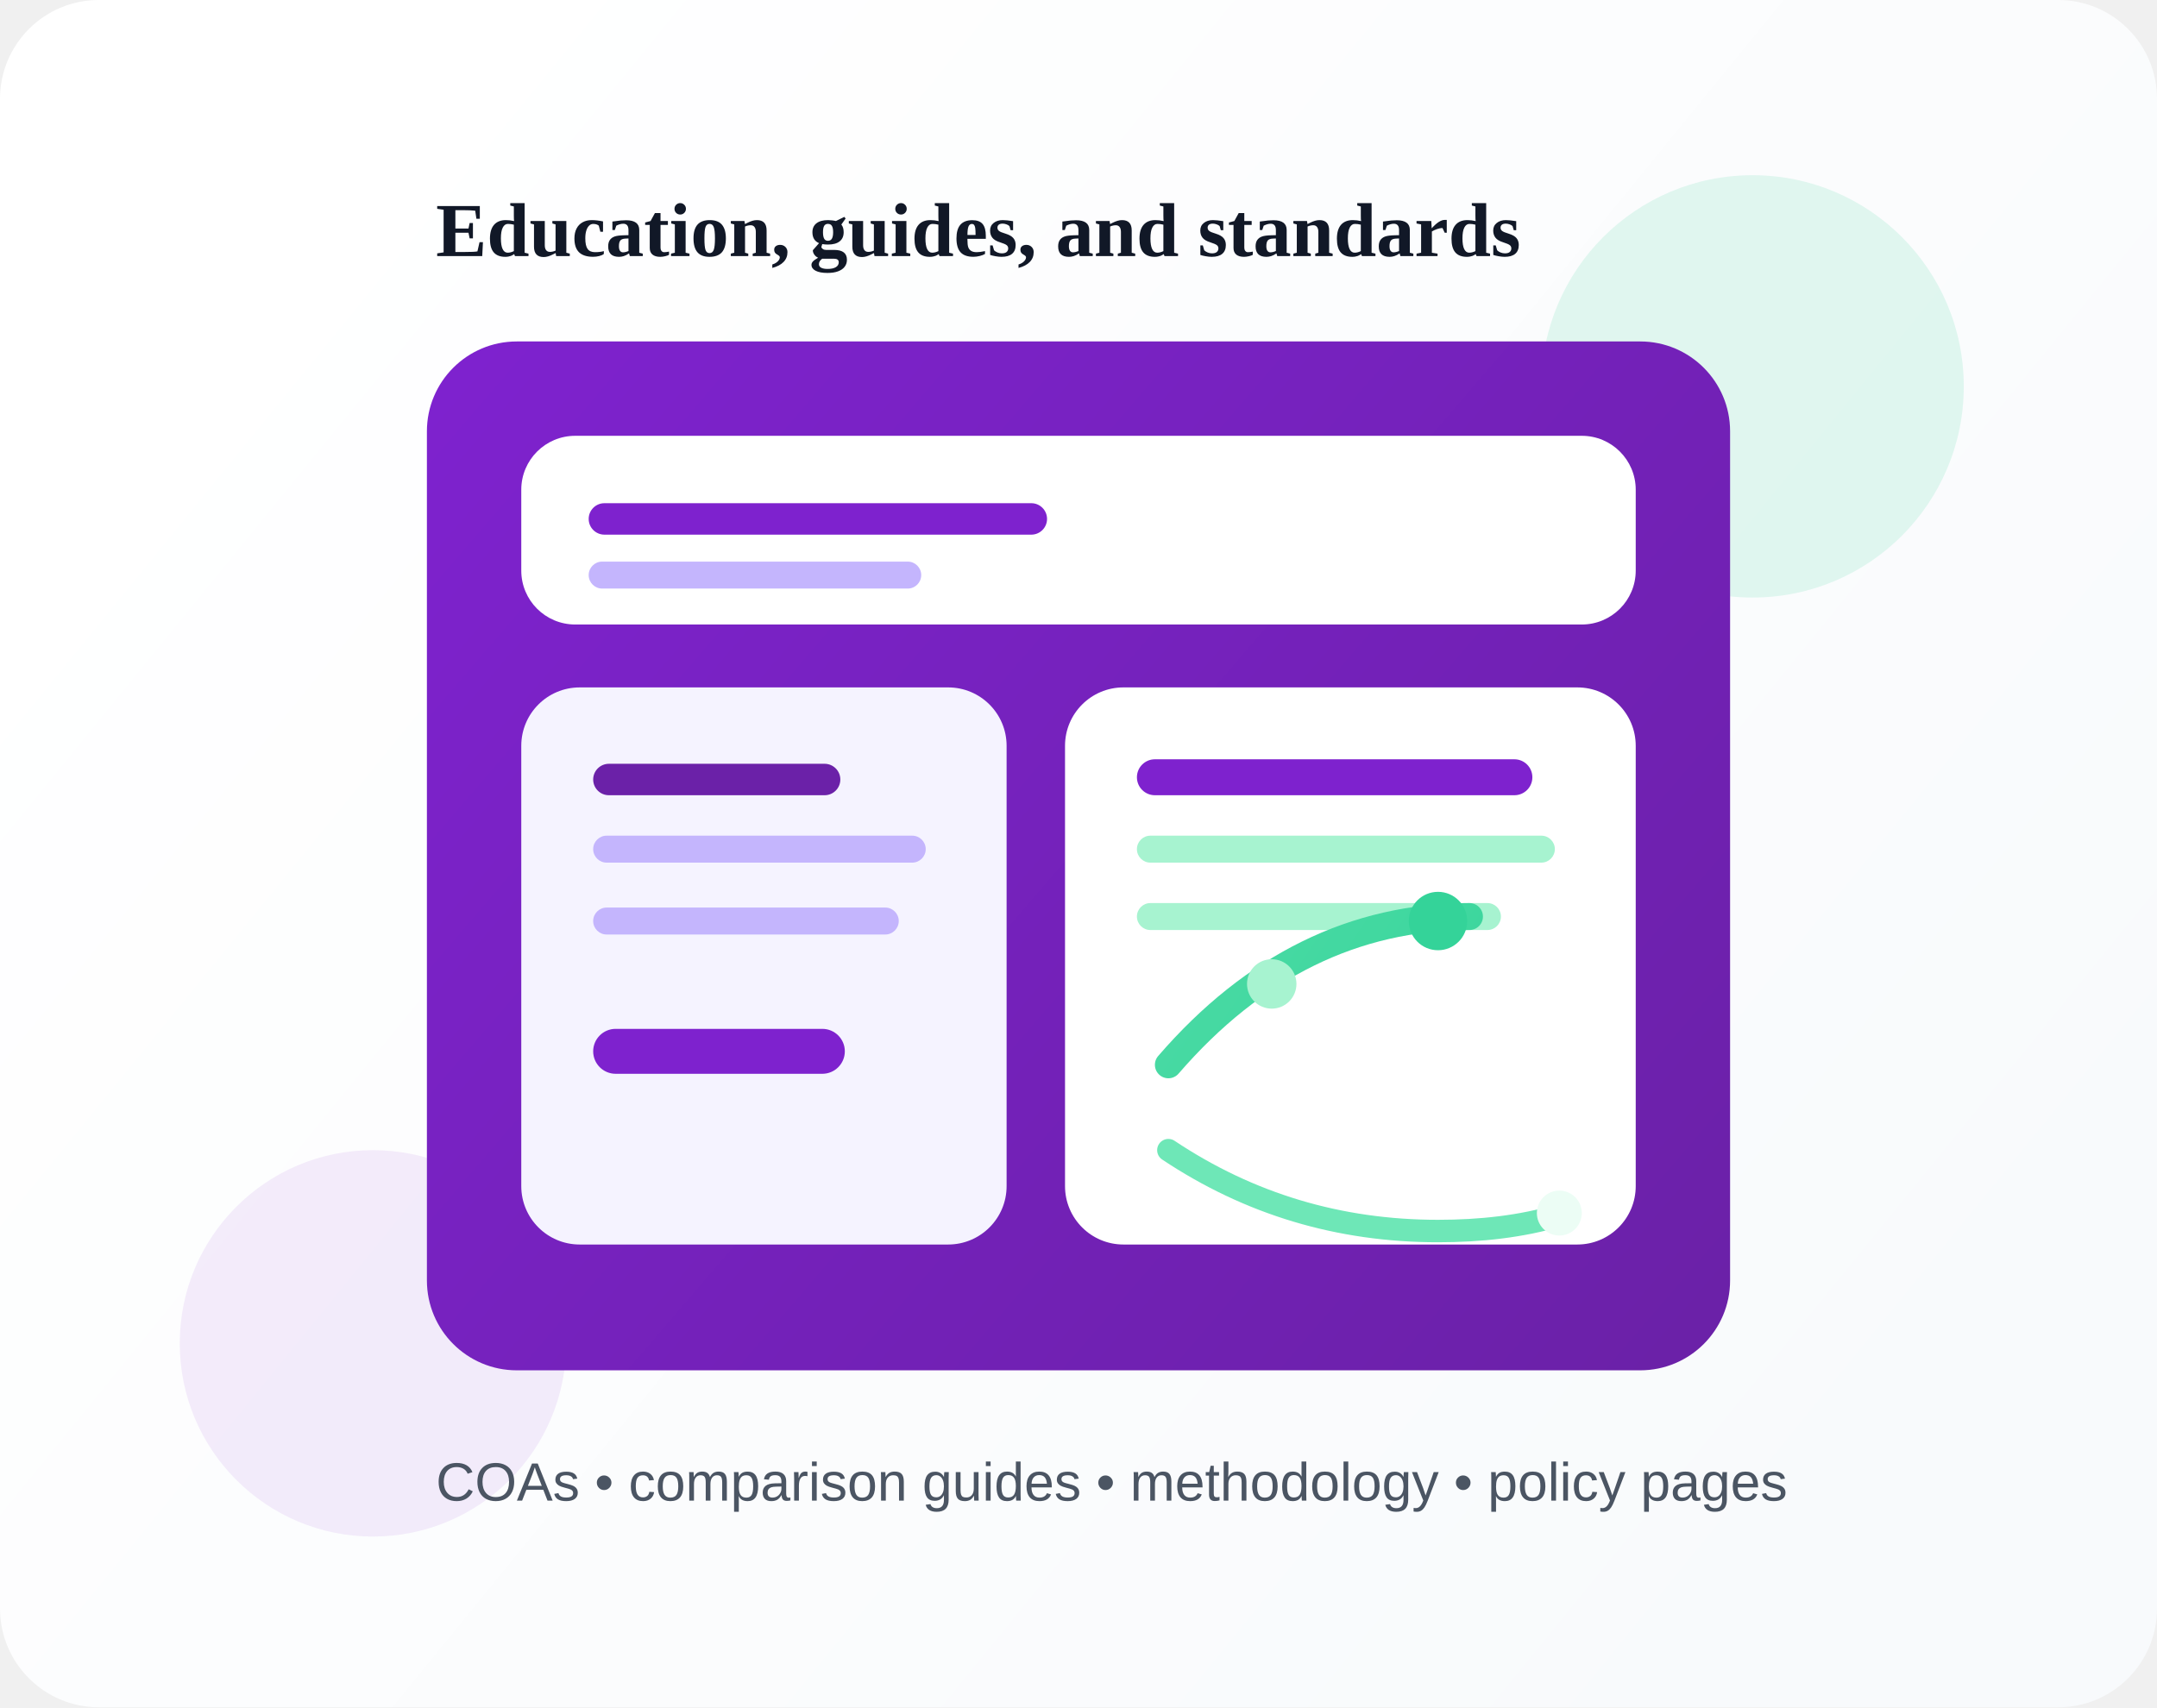
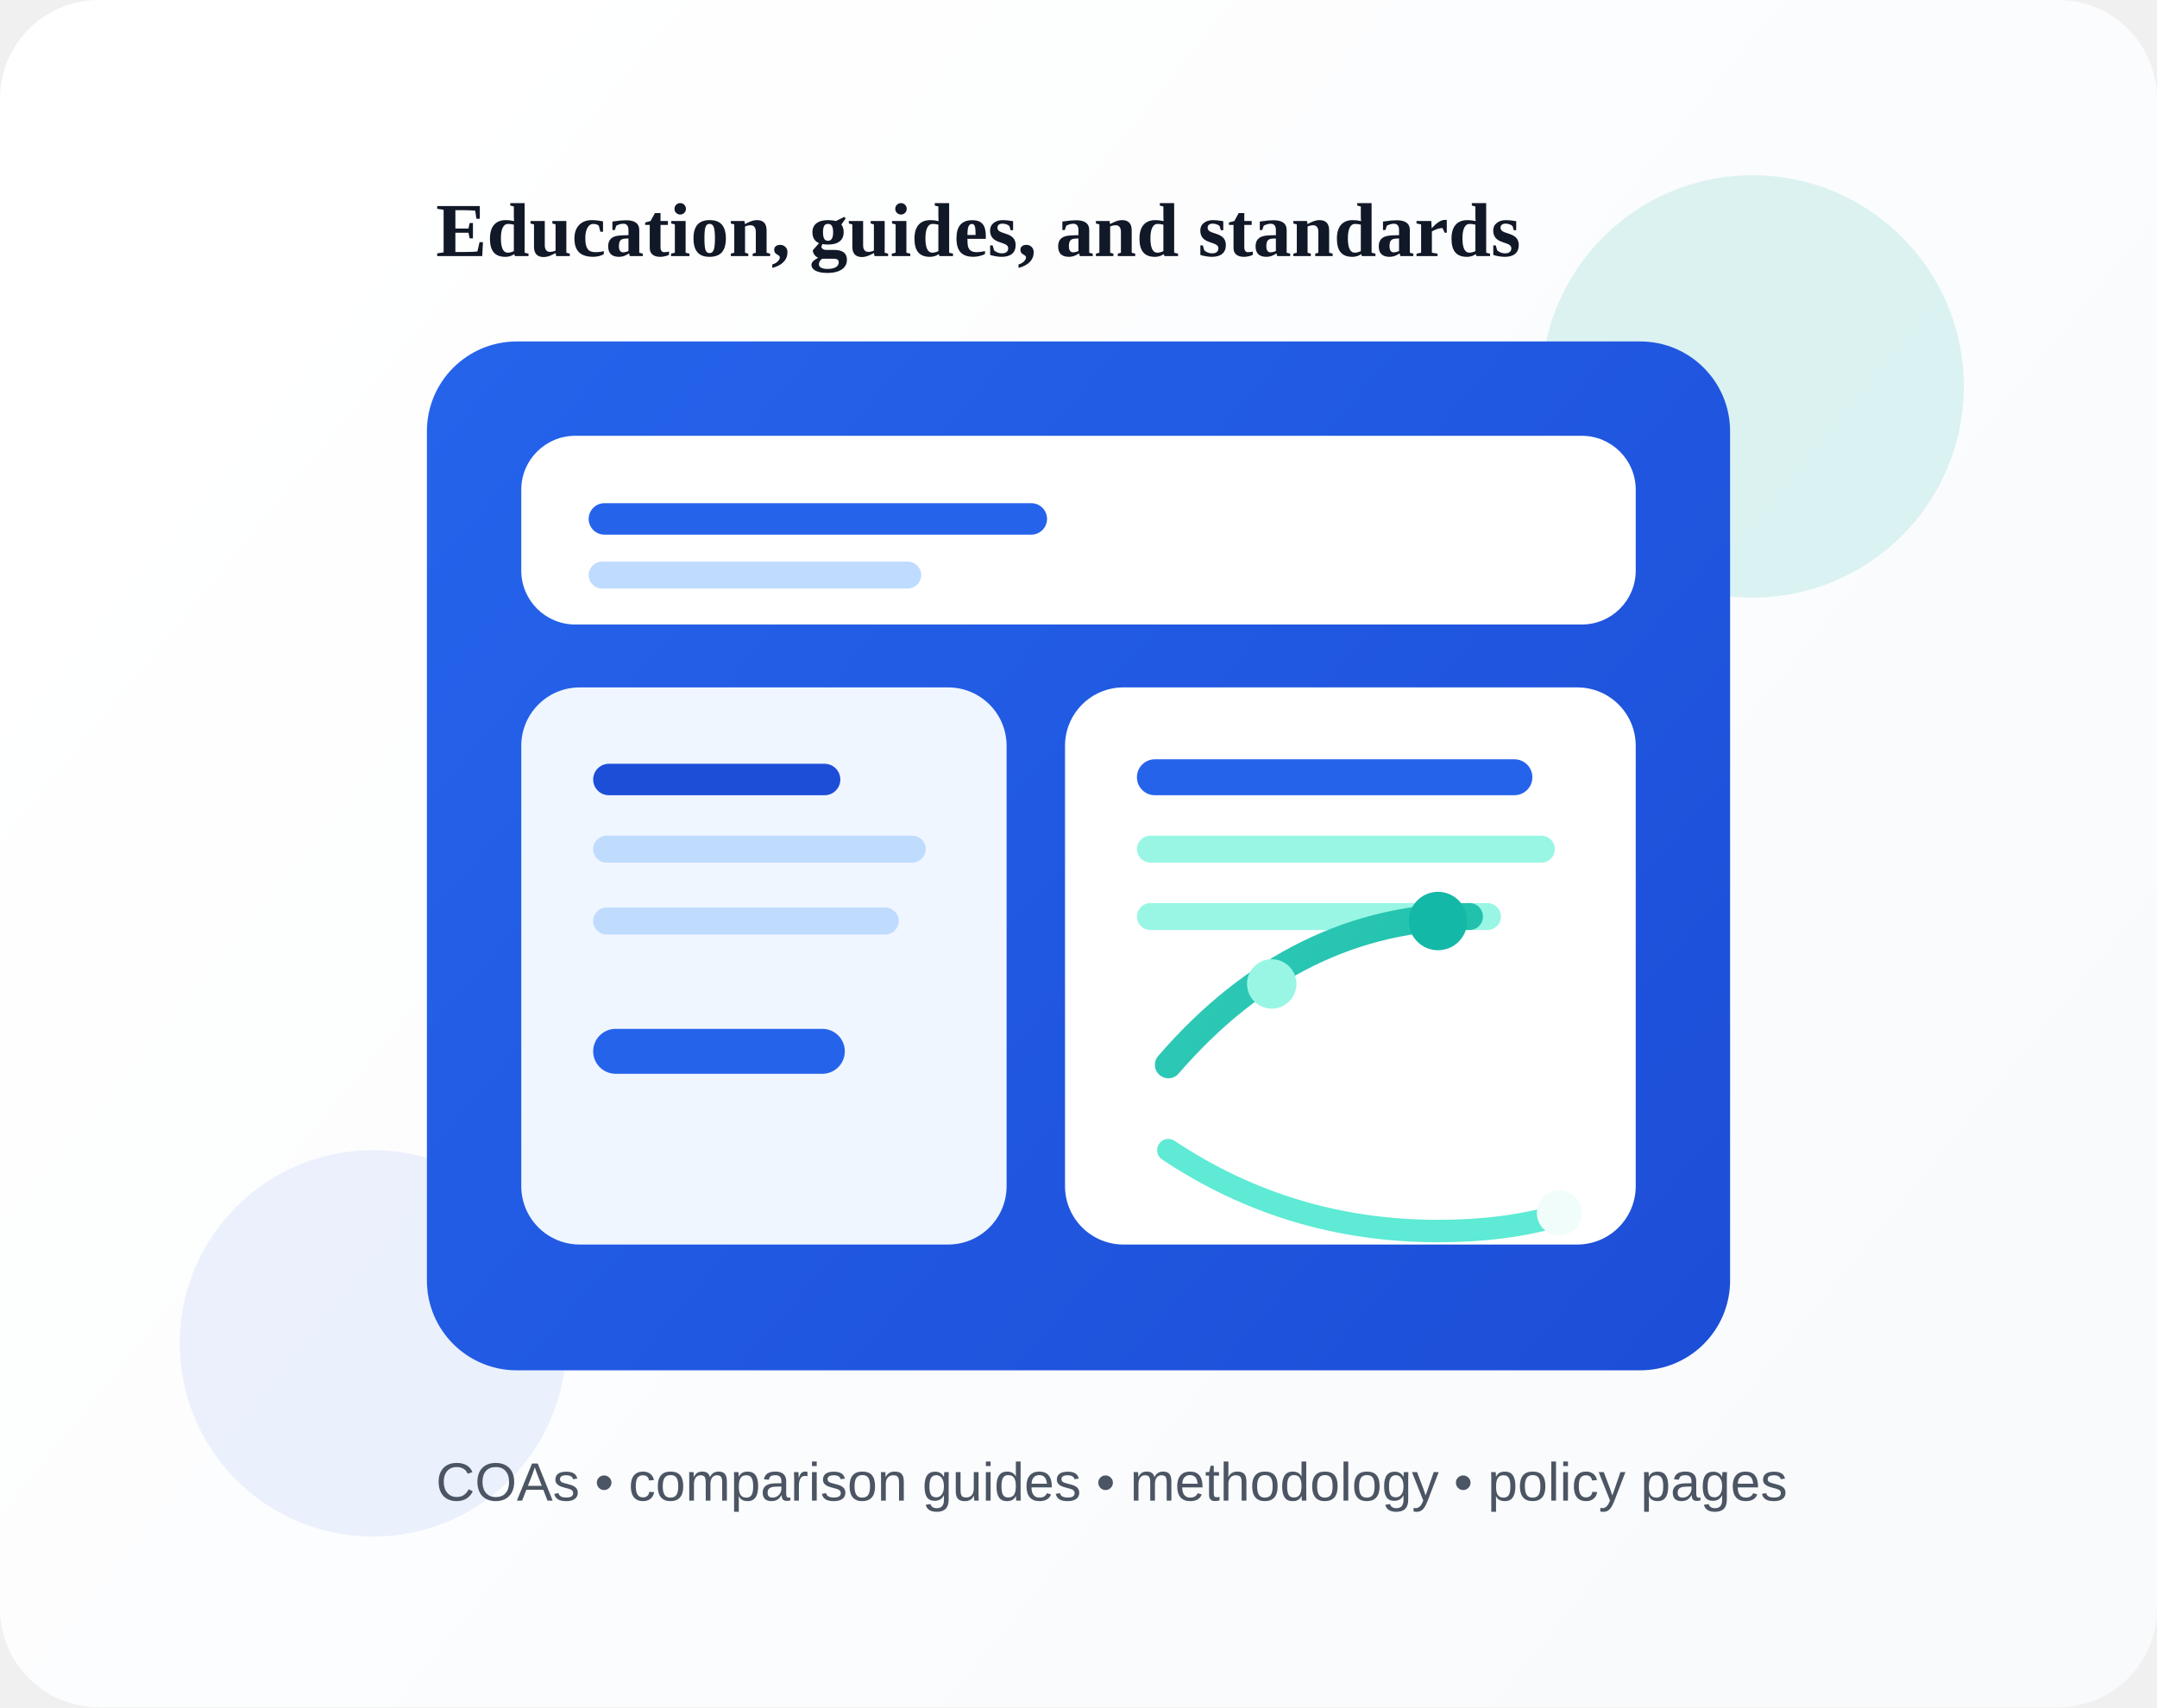
<svg xmlns="http://www.w3.org/2000/svg" width="960" height="760" viewBox="0 0 960 760" fill="none">
  <defs>
    <linearGradient id="edu-bg" x1="118" y1="80" x2="852" y2="678" gradientUnits="userSpaceOnUse">
      <stop stop-color="#FFFFFF" />
      <stop offset="1" stop-color="#F8FAFC" />
    </linearGradient>
    <linearGradient id="edu-dark" x1="212" y1="154" x2="740" y2="608" gradientUnits="userSpaceOnUse">
-       <stop stop-color="#7E22CE" />
-       <stop offset="1" stop-color="#6B21A8" />
+       <stop stop-color="#2563EB" />
+       <stop offset="1" stop-color="#1D4ED8" />
    </linearGradient>
    <linearGradient id="edu-accent" x1="250" y1="220" x2="694" y2="522" gradientUnits="userSpaceOnUse">
-       <stop stop-color="#6EE7B7" />
-       <stop offset="1" stop-color="#34D399" />
+       <stop stop-color="#5EEAD4" />
+       <stop offset="1" stop-color="#14B8A6" />
    </linearGradient>
  </defs>
  <rect width="960" height="760" rx="44" fill="url(#edu-bg)" />
-   <circle cx="780" cy="172" r="94" fill="#34D399" fill-opacity=".14" />
-   <circle cx="166" cy="598" r="86" fill="#7E22CE" fill-opacity=".08" />
+   <circle cx="780" cy="172" r="94" fill="#14B8A6" fill-opacity=".14" />
+   <circle cx="166" cy="598" r="86" fill="#2563EB" fill-opacity=".08" />
  <rect x="190" y="152" width="580" height="458" rx="40" fill="url(#edu-dark)" />
  <rect x="232" y="194" width="496" height="84" rx="24" fill="#FFFFFF" />
-   <rect x="262" y="224" width="204" height="14" rx="7" fill="#7E22CE" />
-   <rect x="262" y="250" width="148" height="12" rx="6" fill="#C4B5FD" />
-   <rect x="232" y="306" width="216" height="248" rx="26" fill="#F5F3FF" />
+   <rect x="262" y="224" width="204" height="14" rx="7" fill="#2563EB" />
+   <rect x="262" y="250" width="148" height="12" rx="6" fill="#BFDBFE" />
+   <rect x="232" y="306" width="216" height="248" rx="26" fill="#EFF6FF" />
  <rect x="474" y="306" width="254" height="248" rx="26" fill="#FFFFFF" />
-   <rect x="264" y="340" width="110" height="14" rx="7" fill="#6B21A8" />
-   <rect x="264" y="372" width="148" height="12" rx="6" fill="#C4B5FD" />
-   <rect x="264" y="404" width="136" height="12" rx="6" fill="#C4B5FD" />
-   <rect x="264" y="458" width="112" height="20" rx="10" fill="#7E22CE" />
-   <rect x="506" y="338" width="176" height="16" rx="8" fill="#7E22CE" />
-   <rect x="506" y="372" width="186" height="12" rx="6" fill="#A7F3D0" />
-   <rect x="506" y="402" width="162" height="12" rx="6" fill="#A7F3D0" />
+   <rect x="264" y="340" width="110" height="14" rx="7" fill="#1D4ED8" />
+   <rect x="264" y="372" width="148" height="12" rx="6" fill="#BFDBFE" />
+   <rect x="264" y="404" width="136" height="12" rx="6" fill="#BFDBFE" />
+   <rect x="264" y="458" width="112" height="20" rx="10" fill="#2563EB" />
+   <rect x="506" y="338" width="176" height="16" rx="8" fill="#2563EB" />
+   <rect x="506" y="372" width="186" height="12" rx="6" fill="#99F6E4" />
+   <rect x="506" y="402" width="162" height="12" rx="6" fill="#99F6E4" />
  <path d="M520 474C558 430 603 408 654 408" stroke="url(#edu-accent)" stroke-width="12" stroke-linecap="round" />
-   <path d="M520 512C556 536 596 548 640 548C659 548 677 546 694 541" stroke="#6EE7B7" stroke-width="10" stroke-linecap="round" />
-   <circle cx="566" cy="438" r="11" fill="#A7F3D0" />
-   <circle cx="640" cy="410" r="13" fill="#34D399" />
-   <circle cx="694" cy="540" r="10" fill="#ECFDF5" />
+   <path d="M520 512C556 536 596 548 640 548C659 548 677 546 694 541" stroke="#5EEAD4" stroke-width="10" stroke-linecap="round" />
+   <circle cx="566" cy="438" r="11" fill="#99F6E4" />
+   <circle cx="640" cy="410" r="13" fill="#14B8A6" />
+   <circle cx="694" cy="540" r="10" fill="#F0FDFA" />
  <text x="194" y="114" fill="#111827" font-family="Georgia, 'Times New Roman', serif" font-size="34" font-weight="700">Education, guides, and standards</text>
  <text x="194" y="668" fill="#4B5563" font-family="Arial, Helvetica, sans-serif" font-size="24">COAs • comparison guides • methodology • policy pages</text>
</svg>
